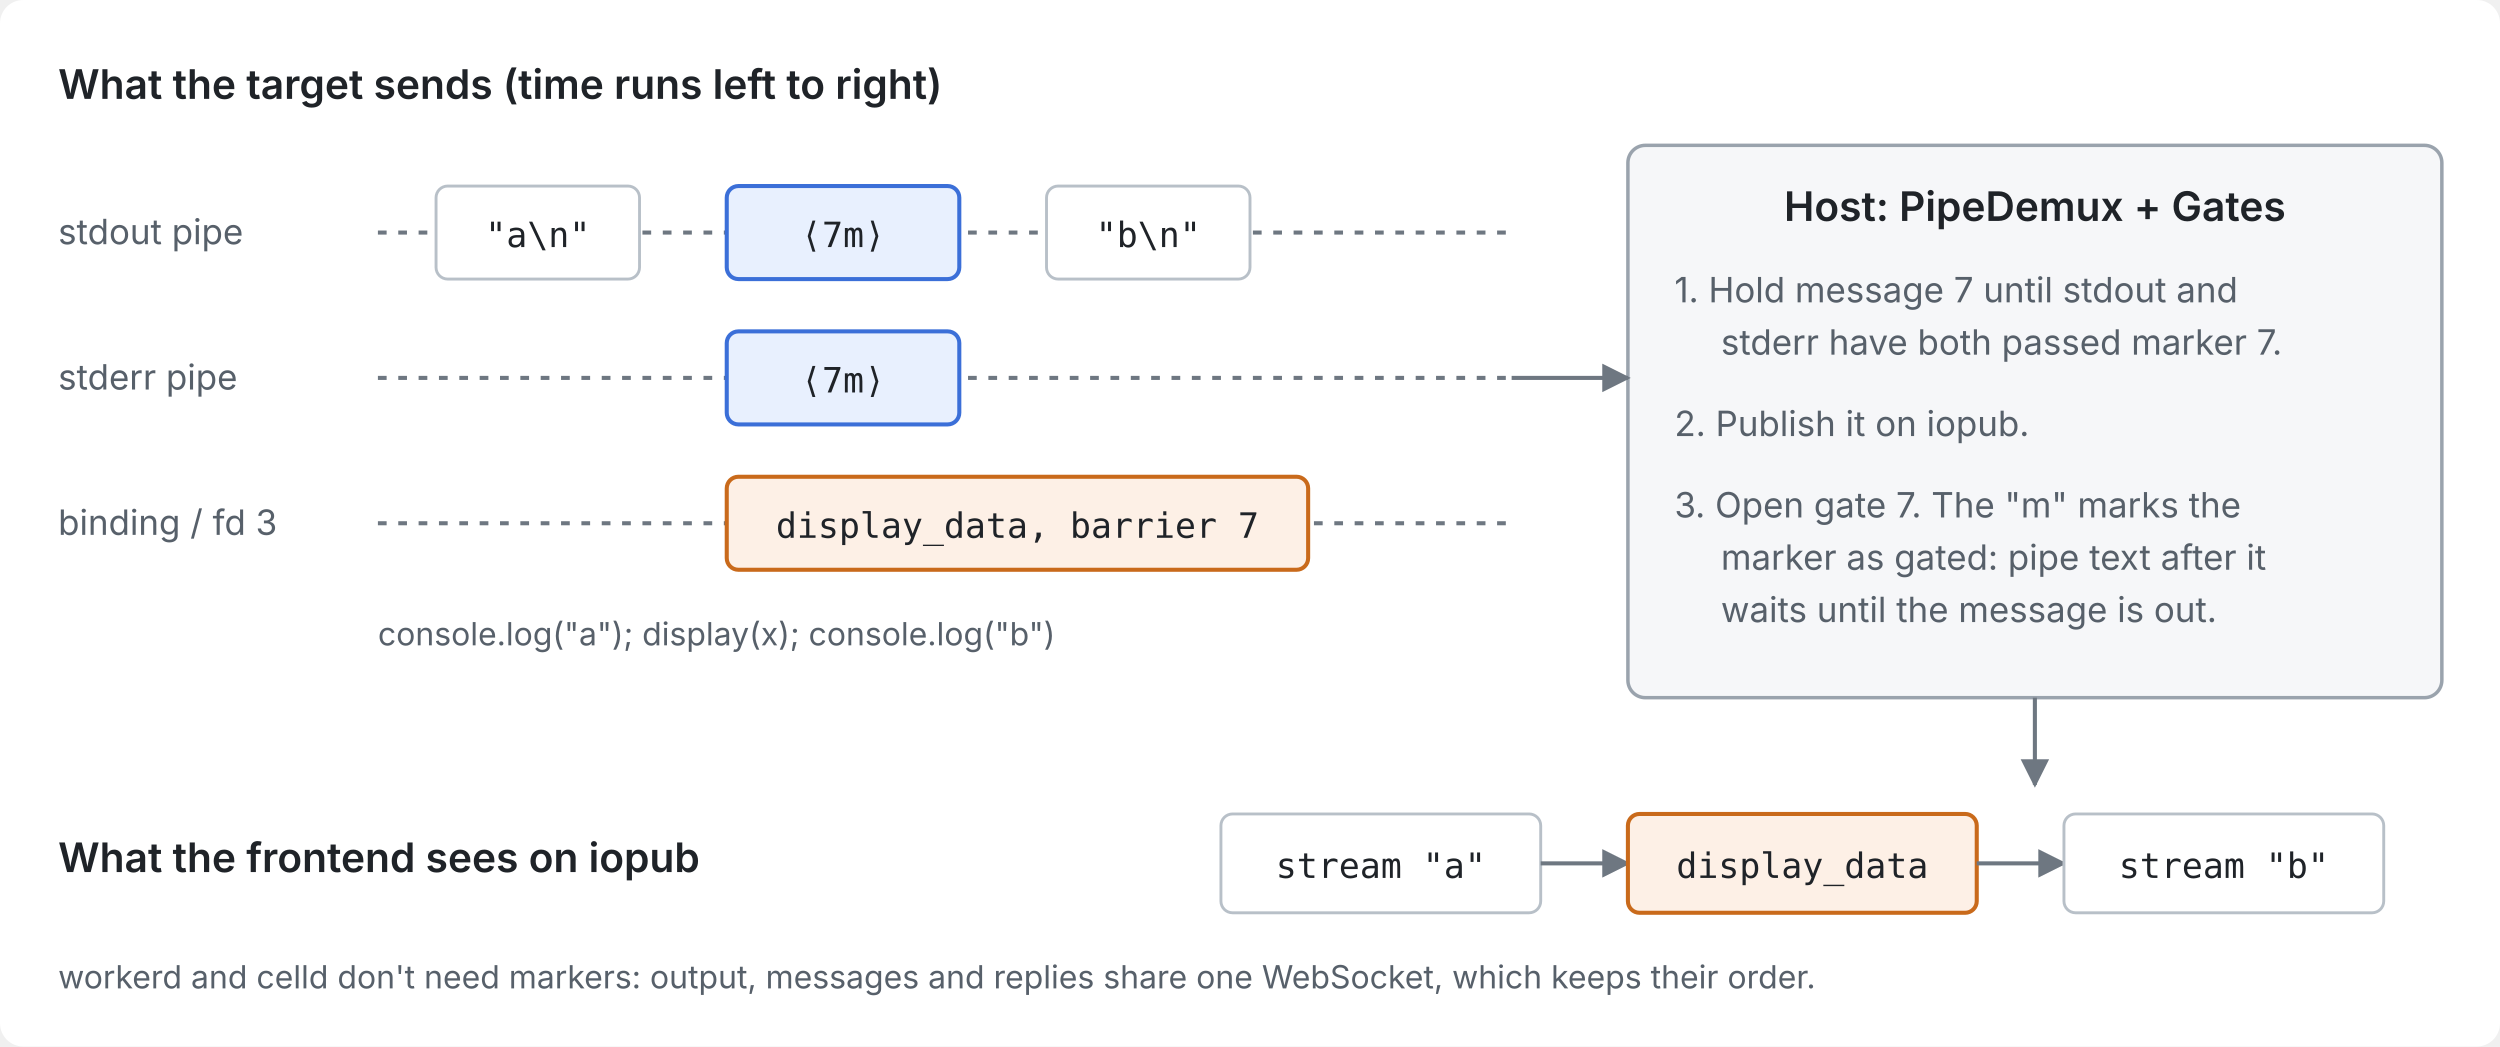
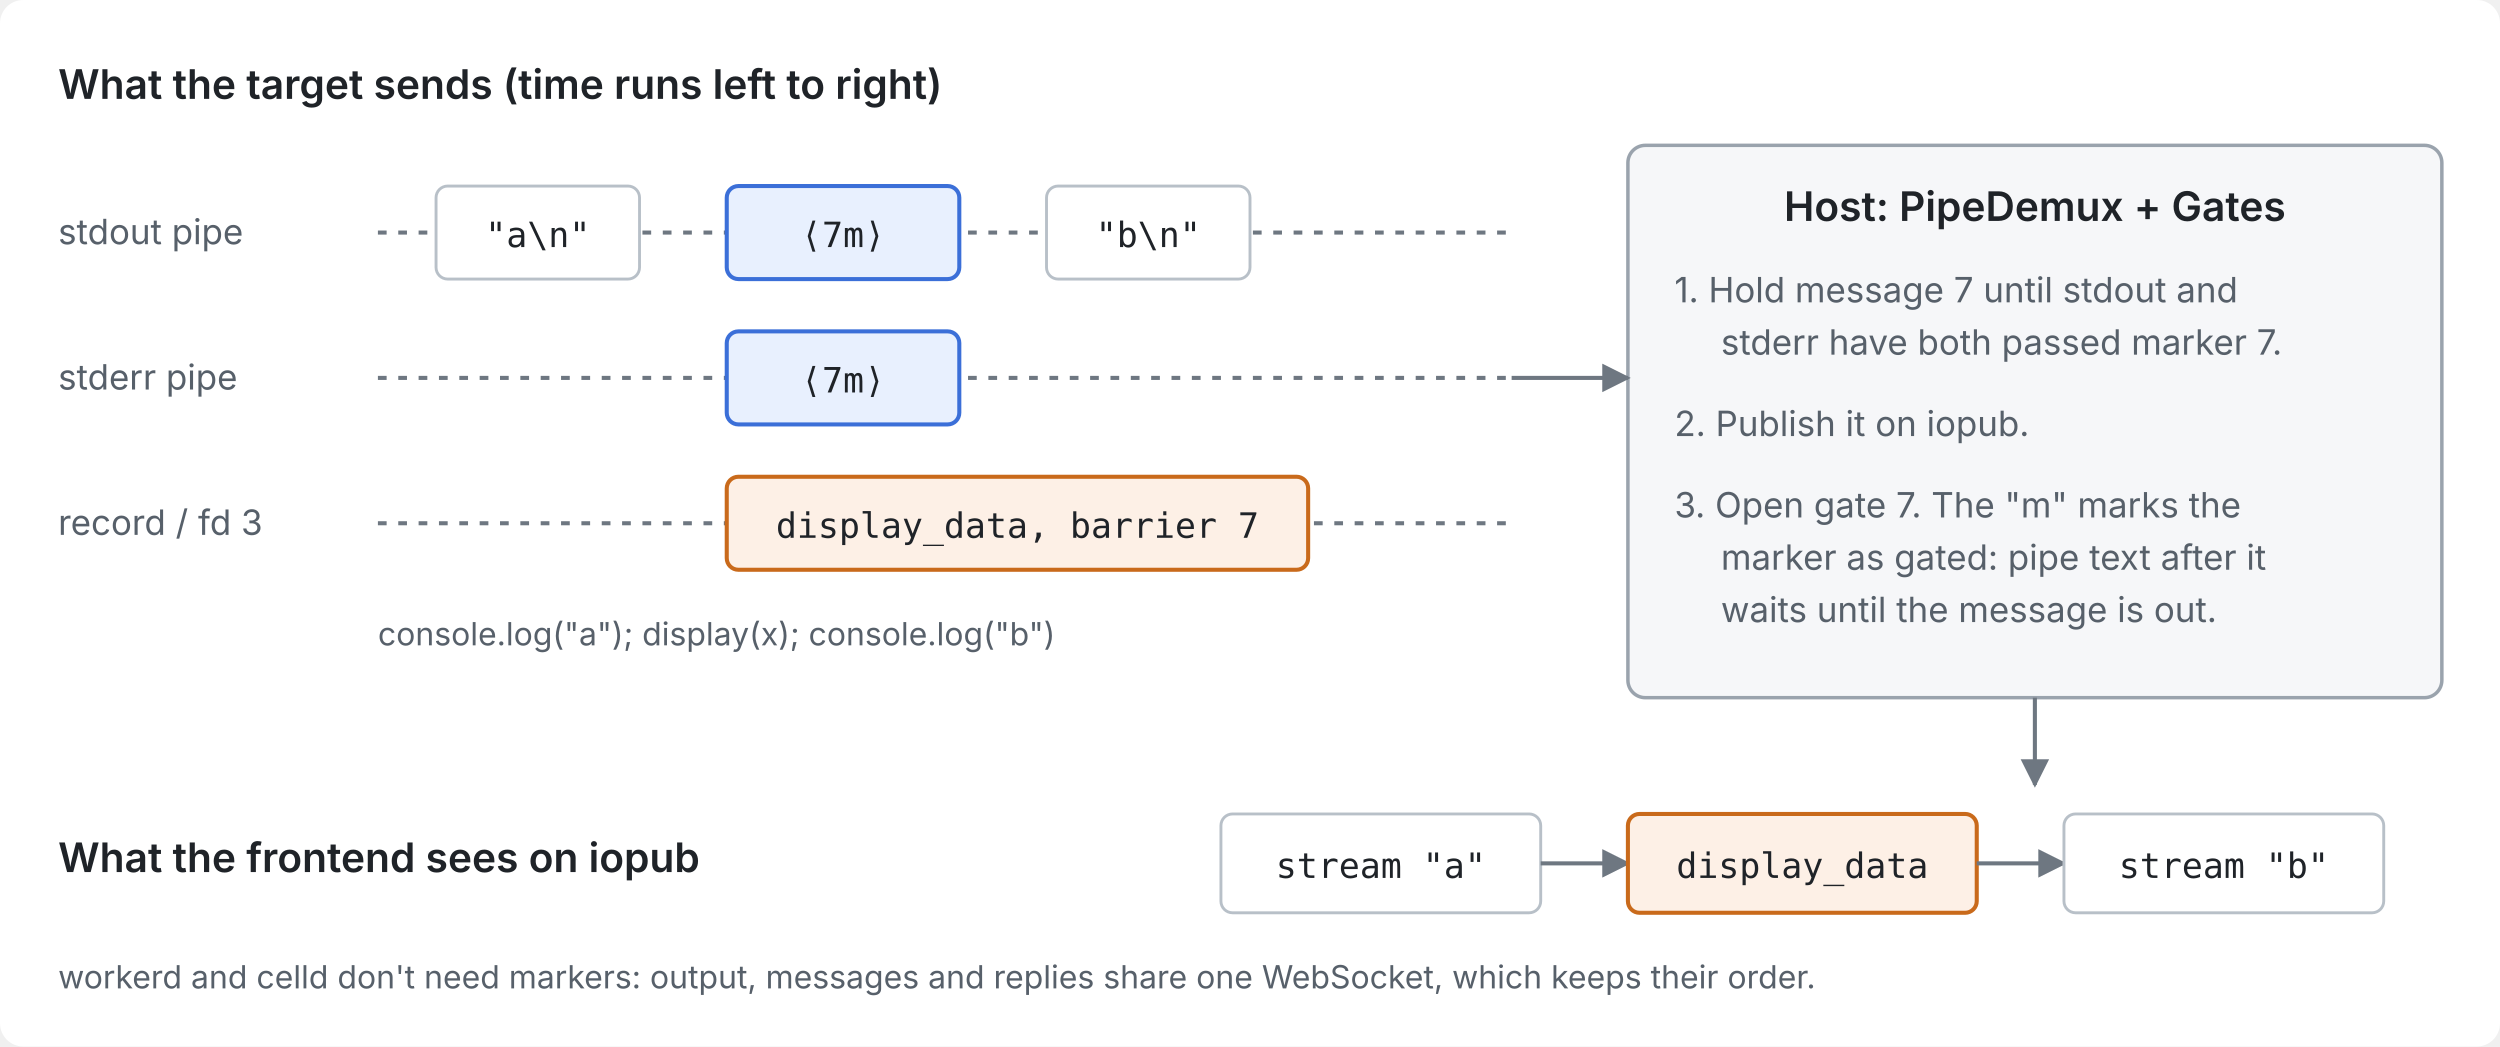
<svg xmlns="http://www.w3.org/2000/svg" viewBox="0 0 860 360" width="860" height="360" role="img" aria-label="Barrier markers keep pipe output and display messages in the order the cell produced them">
  <style>
    .bg { fill: #ffffff; }
    .box { fill: #f6f7f9; stroke: #9aa3ad; stroke-width: 1.2; }
    .inner { fill: #ffffff; stroke: #b8c0c8; stroke-width: 1; }
    .acc { fill: #e8f0fe; stroke: #3b6fd8; stroke-width: 1.4; }
    .warn { fill: #fdf0e6; stroke: #c96a1b; stroke-width: 1.4; }
    .ok { fill: #e7f5ec; stroke: #2f8a4c; stroke-width: 1.4; }
    .t { font: 600 14px system-ui, -apple-system, "Segoe UI", sans-serif; fill: #1f2328; }
    .s { font: 12px system-ui, -apple-system, "Segoe UI", sans-serif; fill: #57606a; }
    .m { font: 12px ui-monospace, SFMono-Regular, Menlo, Consolas, monospace; fill: #1f2328; }
    .l { font: 11px system-ui, -apple-system, "Segoe UI", sans-serif; fill: #57606a; }
    .lm { font: 11px ui-monospace, SFMono-Regular, Menlo, Consolas, monospace; fill: #57606a; }
    .ln { stroke: #6e7781; stroke-width: 1.4; fill: none; }
    .ah { fill: #6e7781; }
    @media (prefers-color-scheme: dark) {
      .bg { fill: #1b1b1f; }
      .box { fill: #25262b; stroke: #5c6370; }
      .inner { fill: #1b1b1f; stroke: #4a505a; }
      .acc { fill: #1e2a44; stroke: #6b9bff; }
      .warn { fill: #3a2a1c; stroke: #e0904a; }
      .ok { fill: #1d3326; stroke: #5cc27e; }
      .t, .m { fill: #e6e8eb; }
      .s, .l, .lm { fill: #a0a7b0; }
      .ln { stroke: #a0a7b0; }
      .ah { fill: #a0a7b0; }
    }
  </style>
  <defs>
    <marker id="a" viewBox="0 0 10 10" refX="9" refY="5" markerWidth="7" markerHeight="7" orient="auto-start-reverse">
      <path class="ah" d="M0,0 L10,5 L0,10 z" />
    </marker>
  </defs>
  <rect class="bg" x="0" y="0" width="860" height="360" rx="8" />
  <text class="t" x="20" y="34">What the target sends (time runs left to right)</text>
  <text class="s" x="20" y="84">stdout pipe</text>
  <text class="s" x="20" y="134">stderr pipe</text>
-   <text class="s" x="20" y="184">binding / fd 3</text>
+   <text class="s" x="20" y="184">record / fd 3</text>
  <line class="ln" x1="130" y1="80" x2="520" y2="80" stroke-dasharray="3 4" />
  <line class="ln" x1="130" y1="130" x2="520" y2="130" stroke-dasharray="3 4" />
  <line class="ln" x1="130" y1="180" x2="520" y2="180" stroke-dasharray="3 4" />
  <rect class="inner" x="150" y="64" width="70" height="32" rx="4" />
  <text class="m" x="185" y="85" text-anchor="middle">"a\n"</text>
  <rect class="acc" x="250" y="64" width="80" height="32" rx="4" />
  <text class="m" x="290" y="85" text-anchor="middle">⟨7m⟩</text>
  <rect class="inner" x="360" y="64" width="70" height="32" rx="4" />
  <text class="m" x="395" y="85" text-anchor="middle">"b\n"</text>
  <rect class="acc" x="250" y="114" width="80" height="32" rx="4" />
  <text class="m" x="290" y="135" text-anchor="middle">⟨7m⟩</text>
  <rect class="warn" x="250" y="164" width="200" height="32" rx="4" />
  <text class="m" x="350" y="185" text-anchor="middle">display_data, barrier 7</text>
  <text class="l" x="130" y="222">console.log("a"); display(x); console.log("b")</text>
  <rect class="box" x="560" y="50" width="280" height="190" rx="6" />
  <text class="t" x="700" y="76" text-anchor="middle">Host: PipeDemux + Gates</text>
  <text class="s" x="576" y="104">1. Hold message 7 until stdout and</text>
  <text class="s" x="592" y="122">stderr have both passed marker 7.</text>
  <text class="s" x="576" y="150">2. Publish it on iopub.</text>
  <text class="s" x="576" y="178">3. Open gate 7. The "m" marks the</text>
  <text class="s" x="592" y="196">marker as gated: pipe text after it</text>
  <text class="s" x="592" y="214">waits until the message is out.</text>
  <path class="ln" d="M520,130 H560" marker-end="url(#a)" />
  <path class="ln" d="M700,240 V270" marker-end="url(#a)" />
  <text class="t" x="20" y="300">What the frontend sees on iopub</text>
  <rect class="inner" x="420" y="280" width="110" height="34" rx="4" />
  <text class="m" x="475" y="302" text-anchor="middle">stream "a"</text>
  <line class="ln" x1="530" y1="297" x2="560" y2="297" marker-end="url(#a)" />
  <rect class="warn" x="560" y="280" width="120" height="34" rx="4" />
  <text class="m" x="620" y="302" text-anchor="middle">display_data</text>
  <line class="ln" x1="680" y1="297" x2="710" y2="297" marker-end="url(#a)" />
  <rect class="inner" x="710" y="280" width="110" height="34" rx="4" />
  <text class="m" x="765" y="302" text-anchor="middle">stream "b"</text>
  <text class="l" x="20" y="340">workerd and celld don't need markers: output, messages and replies share one WebSocket, which keeps their order.</text>
</svg>
